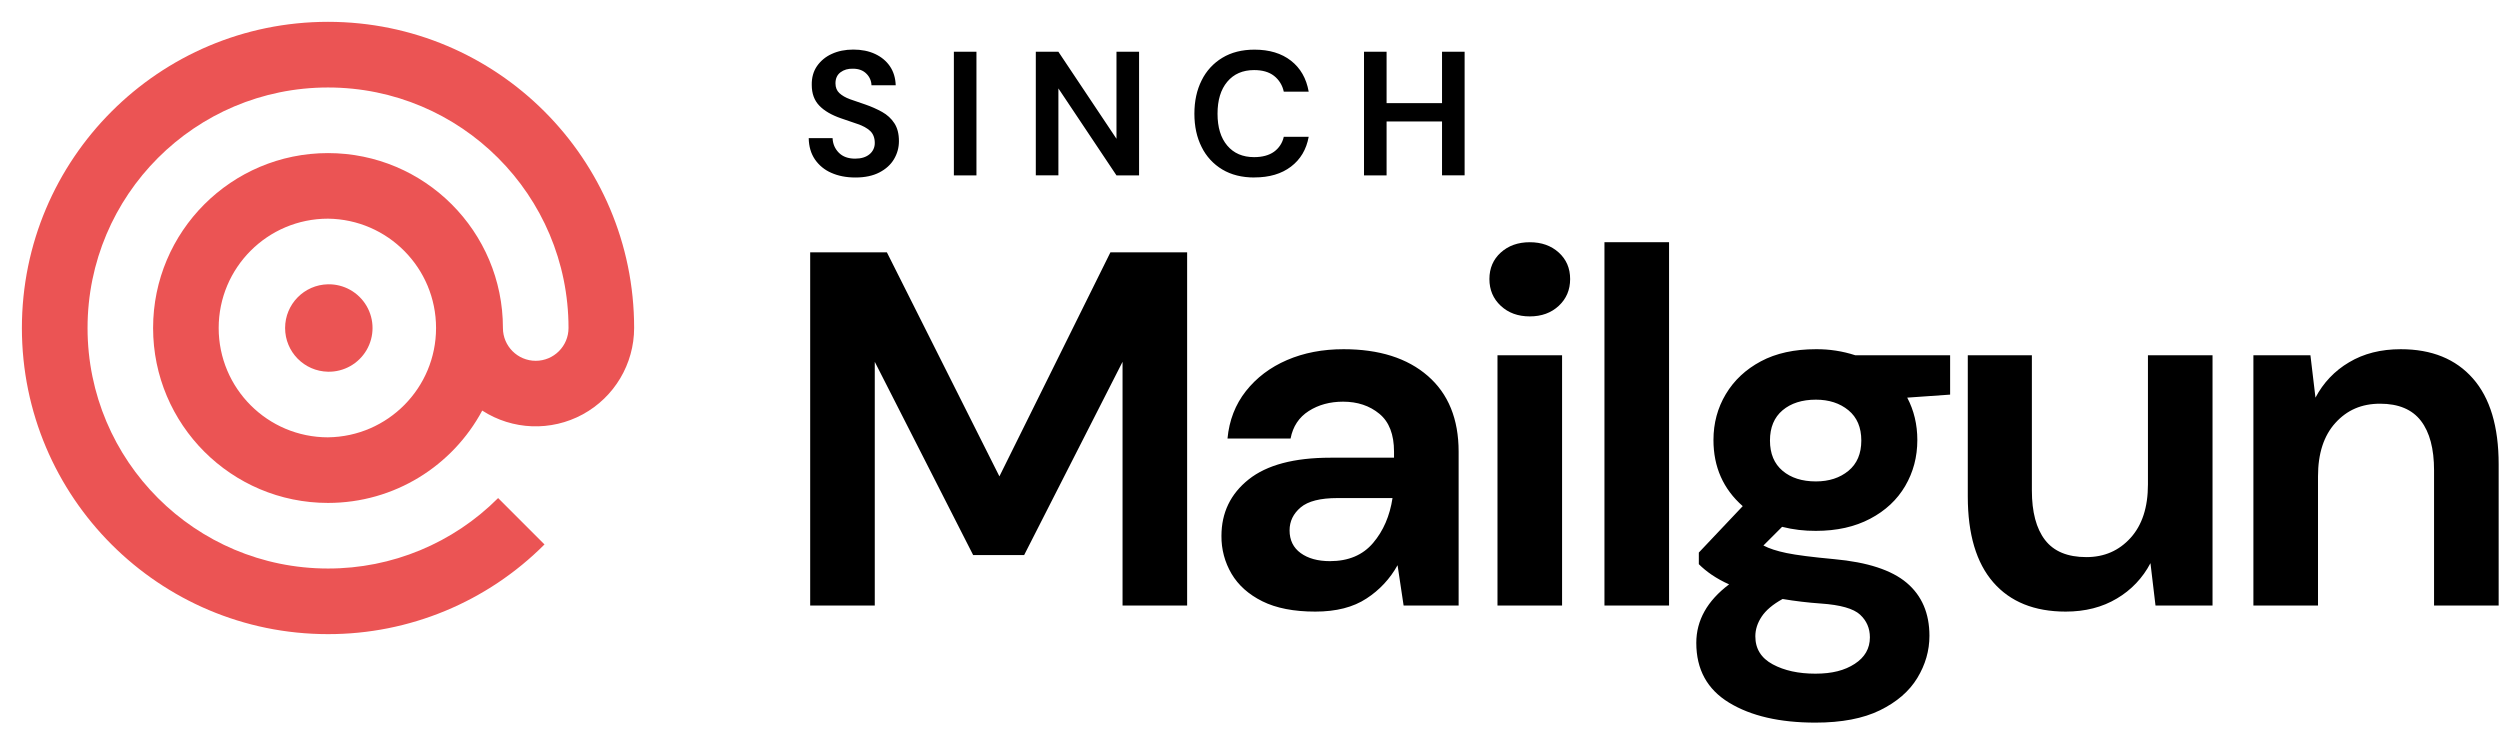
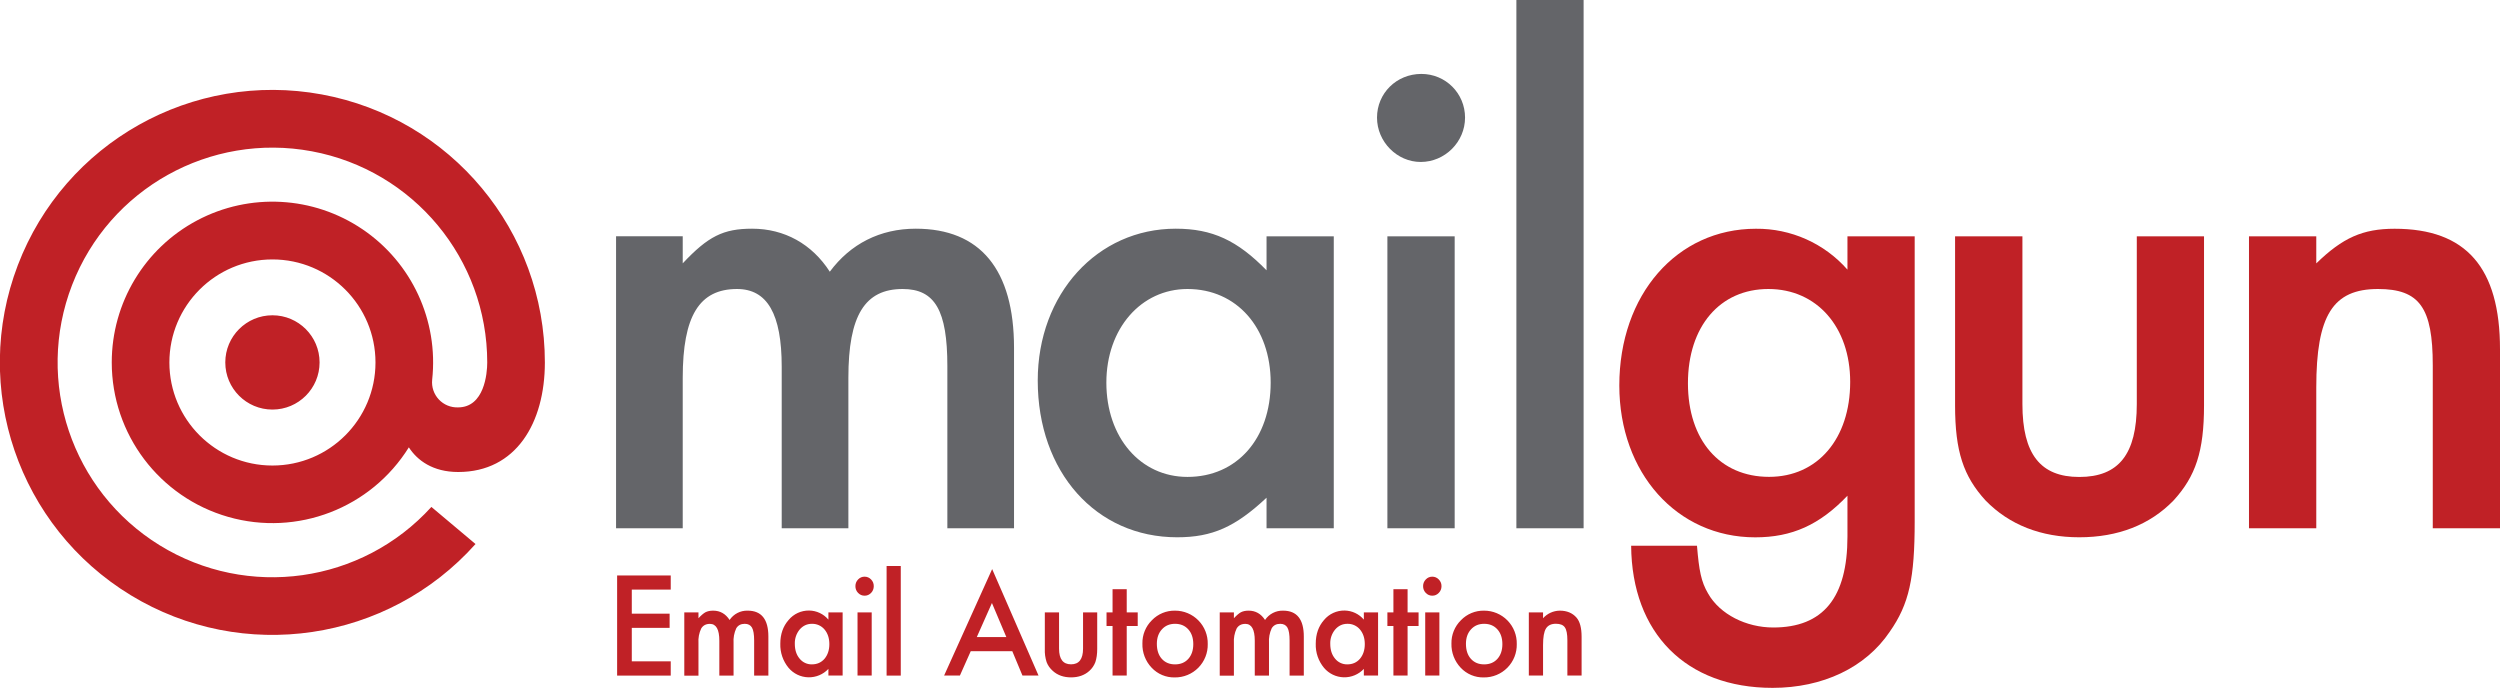
- <svg xmlns="http://www.w3.org/2000/svg" viewBox="0 0 164 48" fill="none">
-   <path d="M53.148 39.724V16.552h5.031l7.382 14.698 7.283-14.698h5.032v23.172h-4.237V23.735l-6.456 12.679H63.84l-6.455-12.679v15.99h-4.237Zm33.136.397c-1.41 0-2.57-.227-3.476-.678-.906-.451-1.576-1.055-2.019-1.804a4.786 4.786 0 0 1-.662-2.483c0-1.523.596-2.76 1.788-3.708 1.191-.947 2.979-1.423 5.362-1.423h4.171v-.397c0-1.126-.318-1.954-.96-2.483-.641-.53-1.436-.795-2.383-.795-.86 0-1.61.203-2.251.613-.642.41-1.039 1.01-1.192 1.804h-4.138c.112-1.192.513-2.23 1.208-3.112.696-.881 1.594-1.56 2.698-2.036 1.105-.476 2.338-.711 3.708-.711 2.338 0 4.183.583 5.528 1.754 1.345 1.171 2.02 2.826 2.02 4.966v10.096h-3.609l-.397-2.648a6.118 6.118 0 0 1-2.036 2.185c-.873.575-1.99.86-3.36.86Zm.96-3.31c1.213 0 2.156-.397 2.83-1.192.675-.794 1.097-1.775 1.275-2.946h-3.608c-1.126 0-1.933.203-2.417.612-.484.41-.728.91-.728 1.507 0 .641.244 1.138.728 1.49.484.351 1.126.529 1.92.529Zm13.109-16.055c-.774 0-1.407-.232-1.903-.695-.497-.464-.745-1.047-.745-1.755 0-.707.248-1.287.745-1.738.496-.45 1.13-.678 1.903-.678.774 0 1.407.227 1.904.678.496.451.744 1.03.744 1.738s-.248 1.291-.744 1.755c-.497.463-1.13.695-1.904.695Zm-2.118 18.968v-16.42h4.237v16.42h-4.237Zm7.017 0V15.89h4.238v23.834h-4.238Zm13.871-4.899a8.785 8.785 0 0 1-2.218-.265l-1.225 1.225c.377.198.881.364 1.523.496.641.133 1.676.265 3.111.398 2.185.198 3.774.715 4.767 1.555.993.84 1.49 2 1.49 3.476 0 .973-.265 1.891-.794 2.764-.53.874-1.345 1.577-2.45 2.12-1.105.541-2.516.81-4.237.81-2.338 0-4.225-.434-5.661-1.308-1.436-.873-2.152-2.18-2.152-3.922 0-1.477.716-2.76 2.152-3.84a7.26 7.26 0 0 1-1.142-.63c-.319-.218-.6-.45-.844-.694v-.762l2.88-3.045c-1.279-1.126-1.92-2.57-1.92-4.337 0-1.105.269-2.106.811-3.012.542-.906 1.307-1.622 2.3-2.152.994-.53 2.198-.794 3.609-.794a8.12 8.12 0 0 1 2.582.397h6.223v2.582l-2.814.198c.443.84.663 1.767.663 2.781 0 1.105-.265 2.106-.795 3.013-.53.906-1.295 1.622-2.301 2.151-1.005.53-2.189.795-3.558.795Zm-3.973 6.918c0 .816.381 1.428 1.142 1.838.762.41 1.693.612 2.798.612 1.104 0 1.92-.215 2.582-.645.662-.43.993-1.01.993-1.738 0-.596-.215-1.093-.646-1.49-.43-.397-1.287-.641-2.565-.728a26.31 26.31 0 0 1-2.516-.298c-.641.352-1.097.74-1.374 1.158-.277.418-.414.849-.414 1.291Zm3.973-10.162c.86 0 1.572-.232 2.135-.695.563-.464.844-1.126.844-1.987 0-.86-.281-1.523-.844-1.986-.563-.463-1.275-.695-2.135-.695-.906 0-1.635.232-2.185.695-.55.463-.828 1.126-.828 1.986 0 .861.278 1.523.828 1.986.55.464 1.279.696 2.185.696Zm16.386 8.54c-2.052 0-3.637-.641-4.75-1.92-1.113-1.278-1.672-3.157-1.672-5.627v-9.27h4.204v8.872c0 1.412.286 2.496.861 3.245.575.749 1.477 1.125 2.714 1.125 1.171 0 2.135-.418 2.897-1.258.761-.84 1.142-2.007 1.142-3.509v-8.474h4.237v16.42h-3.741l-.331-2.782a5.781 5.781 0 0 1-2.201 2.318c-.96.575-2.081.86-3.36.86Zm12.314-.397v-16.42h3.741l.331 2.782a5.783 5.783 0 0 1 2.202-2.318c.96-.575 2.089-.86 3.393-.86 2.031 0 3.608.641 4.733 1.92 1.126 1.278 1.689 3.157 1.689 5.627v9.27h-4.238v-8.873c0-1.41-.285-2.495-.86-3.244-.575-.749-1.469-1.125-2.682-1.125-1.212 0-2.168.418-2.929 1.258-.762.84-1.142 2.007-1.142 3.509v8.474h-4.238ZM56.11 11.644c-.596 0-1.121-.103-1.576-.306a2.49 2.49 0 0 1-1.076-.881c-.26-.385-.397-.849-.406-1.395h1.565c.016.38.153.695.41.956.256.26.616.389 1.07.389.394 0 .709-.095.94-.286a.931.931 0 0 0 .348-.757c0-.314-.104-.592-.306-.778-.203-.186-.476-.335-.816-.45l-1.088-.373c-.625-.215-1.105-.493-1.431-.836-.327-.34-.493-.79-.493-1.357-.008-.48.108-.89.343-1.233a2.34 2.34 0 0 1 .969-.799c.41-.19.881-.286 1.415-.286s1.018.096 1.432.29c.414.195.736.464.972.811.236.348.36.762.377 1.242h-1.59a1.094 1.094 0 0 0-.33-.758c-.215-.219-.51-.33-.886-.33-.323-.009-.596.07-.815.235-.22.166-.331.406-.331.724 0 .27.087.484.256.642.17.157.402.293.696.401.293.108.629.223 1.01.348a6.9 6.9 0 0 1 1.1.488c.331.186.6.43.799.736.202.307.302.696.302 1.176 0 .426-.108.819-.323 1.183-.215.364-.538.654-.96.873-.426.22-.948.331-1.564.331h-.013Zm6.464-.14v-8.11h1.481v8.11h-1.481Zm5.375 0v-8.11h1.481l3.811 5.71v-5.71h1.482v8.11H73.24L69.431 5.8v5.703h-1.482Zm14.346.14c-.82 0-1.523-.174-2.11-.525a3.516 3.516 0 0 1-1.357-1.473c-.319-.63-.476-1.358-.476-2.185 0-.828.157-1.556.476-2.19a3.535 3.535 0 0 1 1.357-1.48c.587-.356 1.29-.534 2.11-.534.973 0 1.771.24 2.392.724.62.484 1.01 1.158 1.163 2.031h-1.635a1.758 1.758 0 0 0-.641-1.038c-.327-.253-.762-.377-1.304-.377-.749 0-1.336.257-1.762.766-.427.509-.638 1.208-.638 2.098 0 .89.211 1.585.638 2.09.426.504 1.013.757 1.762.757.542 0 .977-.12 1.304-.352a1.63 1.63 0 0 0 .641-.98h1.635c-.153.835-.542 1.485-1.163 1.956-.62.472-1.42.708-2.392.708v.004Zm7.184-.14v-8.11h1.481v3.372h3.637V3.393h1.482v8.11h-1.482V7.97H90.96v3.534h-1.481Z" fill="#000" />
-   <path d="M21.517 24.385a2.868 2.868 0 1 0 0-5.735 2.868 2.868 0 0 0 0 5.735Z" fill="#EB5454" />
-   <path d="M35.143 23.669a2.153 2.153 0 0 1-2.151-2.152c0-6.34-5.14-11.474-11.475-11.474s-11.474 5.139-11.474 11.474 5.139 11.475 11.474 11.475c4.378 0 8.185-2.45 10.117-6.058a6.459 6.459 0 0 0 9.965-5.42c0-11.09-8.992-20.082-20.082-20.082S1.436 10.428 1.436 21.517c0 11.09 8.992 20.082 20.081 20.082a20.01 20.01 0 0 0 14.202-5.884l-3.042-3.042a15.727 15.727 0 0 1-11.156 4.622c-8.714 0-15.778-7.063-15.778-15.778 0-8.714 7.06-15.778 15.774-15.778 8.715 0 15.778 7.064 15.778 15.778a2.153 2.153 0 0 1-2.152 2.152Zm-13.626 5.02a7.172 7.172 0 1 1 .001-14.344 7.172 7.172 0 0 1 0 14.343Z" fill="#EB5454" />
+ <svg xmlns="http://www.w3.org/2000/svg" version="1.1" id="Layer_1" x="0" y="0" viewBox="0 0 448.09 123.26" xml:space="preserve">
+   <style>.st0,.st1{fill:#c02126}.st1{fill-rule:evenodd;clip-rule:evenodd}</style>
+   <path class="st0" d="M120.22 105.68h-6.98v4.31h6.78v2.55h-6.78v6h6.98v2.55h-9.61v-17.95h9.61v2.54zm2.43 4.08h2.54v1.05c.49-.53.91-.88 1.25-1.07.37-.19.83-.29 1.39-.29 1.24 0 2.22.56 2.94 1.67a3.77 3.77 0 0 1 3.24-1.67c2.47 0 3.71 1.55 3.71 4.64v7h-2.55v-6.29c0-1.09-.13-1.85-.38-2.3-.26-.46-.7-.69-1.3-.69-.7 0-1.21.27-1.53.81a5.39 5.39 0 0 0-.48 2.62v5.85h-2.55v-6.25c0-2.01-.56-3.02-1.69-3.02-.71 0-1.23.28-1.56.83a5.25 5.25 0 0 0-.49 2.6v5.85h-2.54v-11.34zm25.83 0h2.55v11.32h-2.55v-1.19a4.78 4.78 0 0 1-7.14-.19 6.48 6.48 0 0 1-1.48-4.33c0-1.7.49-3.11 1.48-4.24a4.7 4.7 0 0 1 3.7-1.7 4.6 4.6 0 0 1 3.44 1.63v-1.3zm-6.02 5.63c0 1.09.28 1.97.85 2.65a2.75 2.75 0 0 0 2.19 1.04c.94 0 1.7-.33 2.28-1 .58-.69.87-1.57.87-2.63s-.29-1.94-.87-2.63a2.85 2.85 0 0 0-2.26-1.01c-.87 0-1.6.34-2.19 1.02a3.84 3.84 0 0 0-.87 2.56zm10.86-10.34c0-.46.16-.85.48-1.19.32-.33.71-.5 1.16-.5.46 0 .85.17 1.17.5.32.33.48.72.48 1.2 0 .47-.16.88-.48 1.21-.32.33-.7.5-1.16.5-.46 0-.85-.17-1.17-.5a1.69 1.69 0 0 1-.48-1.22zm2.92 4.71v11.32h-2.54v-11.32h2.54zm5.21-8.31v19.64h-2.54v-19.64h2.54zm19.99 15.27h-7.45l-1.94 4.36h-2.83l8.61-19.08 8.31 19.08h-2.88l-1.82-4.36zm-1.07-2.54-2.58-6.1-2.71 6.1h5.29zm9.45-4.42v6.5c0 1.88.72 2.81 2.15 2.81 1.44 0 2.15-.94 2.15-2.81v-6.5h2.54v6.56c0 .91-.11 1.69-.33 2.35a3.99 3.99 0 0 1-1.09 1.59c-.86.77-1.95 1.15-3.27 1.15s-2.4-.38-3.26-1.15c-.53-.47-.9-1-1.12-1.59a6.67 6.67 0 0 1-.32-2.35v-6.56h2.55zm12.13 2.44v8.88h-2.54v-8.88h-1.08v-2.44h1.08v-4.15h2.54v4.15h1.97v2.44h-1.97zm2.81 3.14a5.7 5.7 0 0 1 1.7-4.17 5.62 5.62 0 0 1 4.15-1.72 5.85 5.85 0 0 1 5.86 5.99 5.85 5.85 0 0 1-5.91 5.98 5.5 5.5 0 0 1-4.14-1.74 6.02 6.02 0 0 1-1.66-4.34zm2.59.05c0 1.13.29 2.03.88 2.69.6.67 1.39 1 2.38 1s1.79-.33 2.38-.99c.59-.66.89-1.54.89-2.64s-.3-1.98-.89-2.64c-.6-.67-1.39-1-2.38-1-.97 0-1.76.33-2.36 1-.6.66-.9 1.52-.9 2.58zm11.27-5.63h2.54v1.05c.49-.53.91-.88 1.25-1.07.37-.19.83-.29 1.39-.29 1.24 0 2.22.56 2.94 1.67a3.77 3.77 0 0 1 3.24-1.67c2.47 0 3.71 1.55 3.71 4.64v7h-2.55v-6.29c0-1.09-.13-1.85-.38-2.3-.26-.46-.7-.69-1.3-.69-.7 0-1.21.27-1.53.81a5.39 5.39 0 0 0-.48 2.62v5.85h-2.55v-6.25c0-2.01-.56-3.02-1.69-3.02-.71 0-1.23.28-1.56.83a5.25 5.25 0 0 0-.49 2.6v5.85h-2.54v-11.34zm25.83 0H247v11.32h-2.55v-1.19a4.78 4.78 0 0 1-7.14-.19 6.43 6.43 0 0 1-1.48-4.33c0-1.7.49-3.11 1.48-4.24a4.7 4.7 0 0 1 3.7-1.7 4.6 4.6 0 0 1 3.44 1.63v-1.3zm-6.02 5.63c0 1.09.28 1.97.85 2.65a2.75 2.75 0 0 0 2.19 1.04c.94 0 1.7-.33 2.28-1 .58-.69.87-1.57.87-2.63s-.29-1.94-.87-2.63a2.84 2.84 0 0 0-2.25-1.01c-.87 0-1.6.34-2.19 1.02a3.8 3.8 0 0 0-.88 2.56zm13.86-3.19v8.88h-2.54v-8.88h-1.08v-2.44h1.08v-4.15h2.54v4.15h1.97v2.44h-1.97zm2.78-7.15c0-.46.16-.85.48-1.19.32-.33.71-.5 1.16-.5.46 0 .85.17 1.17.5.32.33.49.72.49 1.2 0 .47-.16.88-.49 1.21-.32.33-.7.5-1.16.5-.46 0-.85-.17-1.17-.5a1.69 1.69 0 0 1-.48-1.22zm2.92 4.71v11.32h-2.54v-11.32h2.54zm2.16 5.58a5.7 5.7 0 0 1 1.7-4.17 5.6 5.6 0 0 1 4.15-1.72 5.85 5.85 0 0 1 5.86 5.99 5.85 5.85 0 0 1-5.91 5.98 5.5 5.5 0 0 1-4.14-1.74 6.06 6.06 0 0 1-1.66-4.34zm2.6.05c0 1.13.29 2.03.88 2.69.6.67 1.39 1 2.38 1s1.79-.33 2.38-.99c.59-.66.89-1.54.89-2.64s-.3-1.98-.89-2.64c-.6-.67-1.39-1-2.38-1-.97 0-1.75.33-2.36 1-.6.66-.9 1.52-.9 2.58zm11.27-5.63h2.55v1.05a4.1 4.1 0 0 1 3-1.36c1.28 0 2.27.42 2.99 1.24.62.71.92 1.86.92 3.45v6.94h-2.55v-6.32c0-1.12-.15-1.88-.45-2.31-.29-.43-.83-.65-1.6-.65-.84 0-1.44.29-1.79.86-.35.56-.52 1.55-.52 2.96v5.46h-2.55v-11.32z" />
+   <path class="st1" d="M343.18 42.36h-12.05v5.97A21.58 21.58 0 0 0 314.72 41c-14.17 0-24.48 11.81-24.48 28.09 0 15.66 10.31 27.22 24.36 27.22 6.59 0 11.55-2.24 16.53-7.46v7.33c0 10.94-4.35 16.29-13.3 16.29-4.85 0-9.57-2.36-11.68-6.09-1.24-2.11-1.62-4.1-1.99-8.57h-11.8c.12 15.66 9.82 25.48 25.35 25.48 8.95 0 16.65-3.6 21-10.06 3.48-4.97 4.47-9.57 4.47-19.76V42.36zm-26.22 9.44c8.7 0 14.66 6.84 14.66 16.65 0 10.19-5.84 17.02-14.54 17.02-8.82 0-14.54-6.58-14.54-16.78 0-10.17 5.72-16.89 14.42-16.89z" />
+   <path d="M110.42 42.36v52.32h11.95V67.71c0-11.06 2.96-15.91 9.73-15.91 5.42 0 8.01 4.47 8.01 13.92v28.96h11.95V67.71c0-11.19 2.96-15.91 9.73-15.91 5.79 0 8.01 3.85 8.01 13.8v29.08h11.95V62.37c0-14.04-6.04-21.38-17.62-21.38-6.4 0-11.71 2.73-15.4 7.71-3.2-4.97-8.13-7.71-13.92-7.71-5.18 0-7.89 1.37-12.44 6.21v-4.85h-11.95zm116.59 0v6.09c-5.22-5.34-9.69-7.46-16.28-7.46-14.04 0-24.73 11.68-24.73 27.22 0 16.4 10.44 28.09 24.98 28.09 6.34 0 10.44-1.87 16.03-7.09v5.47h12.05V42.36h-12.05zm-14.17 9.44c8.83 0 14.91 6.96 14.91 16.78 0 10.07-6.09 16.9-14.91 16.9-8.45 0-14.54-7.08-14.54-16.9 0-9.69 6.22-16.78 14.54-16.78zm47.89-9.44h-12.06v52.32h12.06V42.36zm-5.97-29.11c-4.47 0-7.95 3.48-7.95 7.83s3.61 7.95 7.83 7.95c4.35 0 7.95-3.6 7.95-7.95s-3.48-7.83-7.83-7.83zM271.79 0h12.05v94.68h-12.05z" fill="#646569" fill-rule="evenodd" clip-rule="evenodd" />
+   <path class="st1" d="M362.48 42.36h-12.06v30.32c0 8.2 1.49 12.68 5.47 17.03 4.23 4.35 9.94 6.59 16.78 6.59 6.96 0 12.68-2.24 16.9-6.59 3.98-4.35 5.47-8.82 5.47-17.03V42.36h-12.05v30.08c0 8.95-3.23 13.05-10.31 13.05-6.96 0-10.19-4.1-10.19-13.05V42.36zm40.62 0v52.32h12.06V69.45c0-12.93 2.98-17.65 11.06-17.65 7.46 0 9.82 3.36 9.82 13.67v29.21h12.05V62.62C448.09 47.95 442 41 429.2 41c-5.72 0-9.32 1.62-14.04 6.21v-4.85H403.1z" />
+   <path class="st0" d="M48.83 46.5a18.47 18.47 0 1 0 0 36.94 18.47 18.47 0 0 0 0-36.94zm-28.8 18.46a28.8 28.8 0 1 1 57.43 3.11 4.5 4.5 0 0 0 4.63 4.95c4.73 0 5.24-6.1 5.24-8.06a38.5 38.5 0 1 0-10.01 25.9l7.91 6.65a48.84 48.84 0 1 1 12.43-32.55c0 10.84-5.16 19.64-15.53 19.64-4.56 0-7.34-2.09-8.85-4.42a28.8 28.8 0 0 1-53.25-15.22zm28.8-8.45a8.45 8.45 0 1 1 0 16.9 8.45 8.45 0 0 1 0-16.9z" />
</svg>
